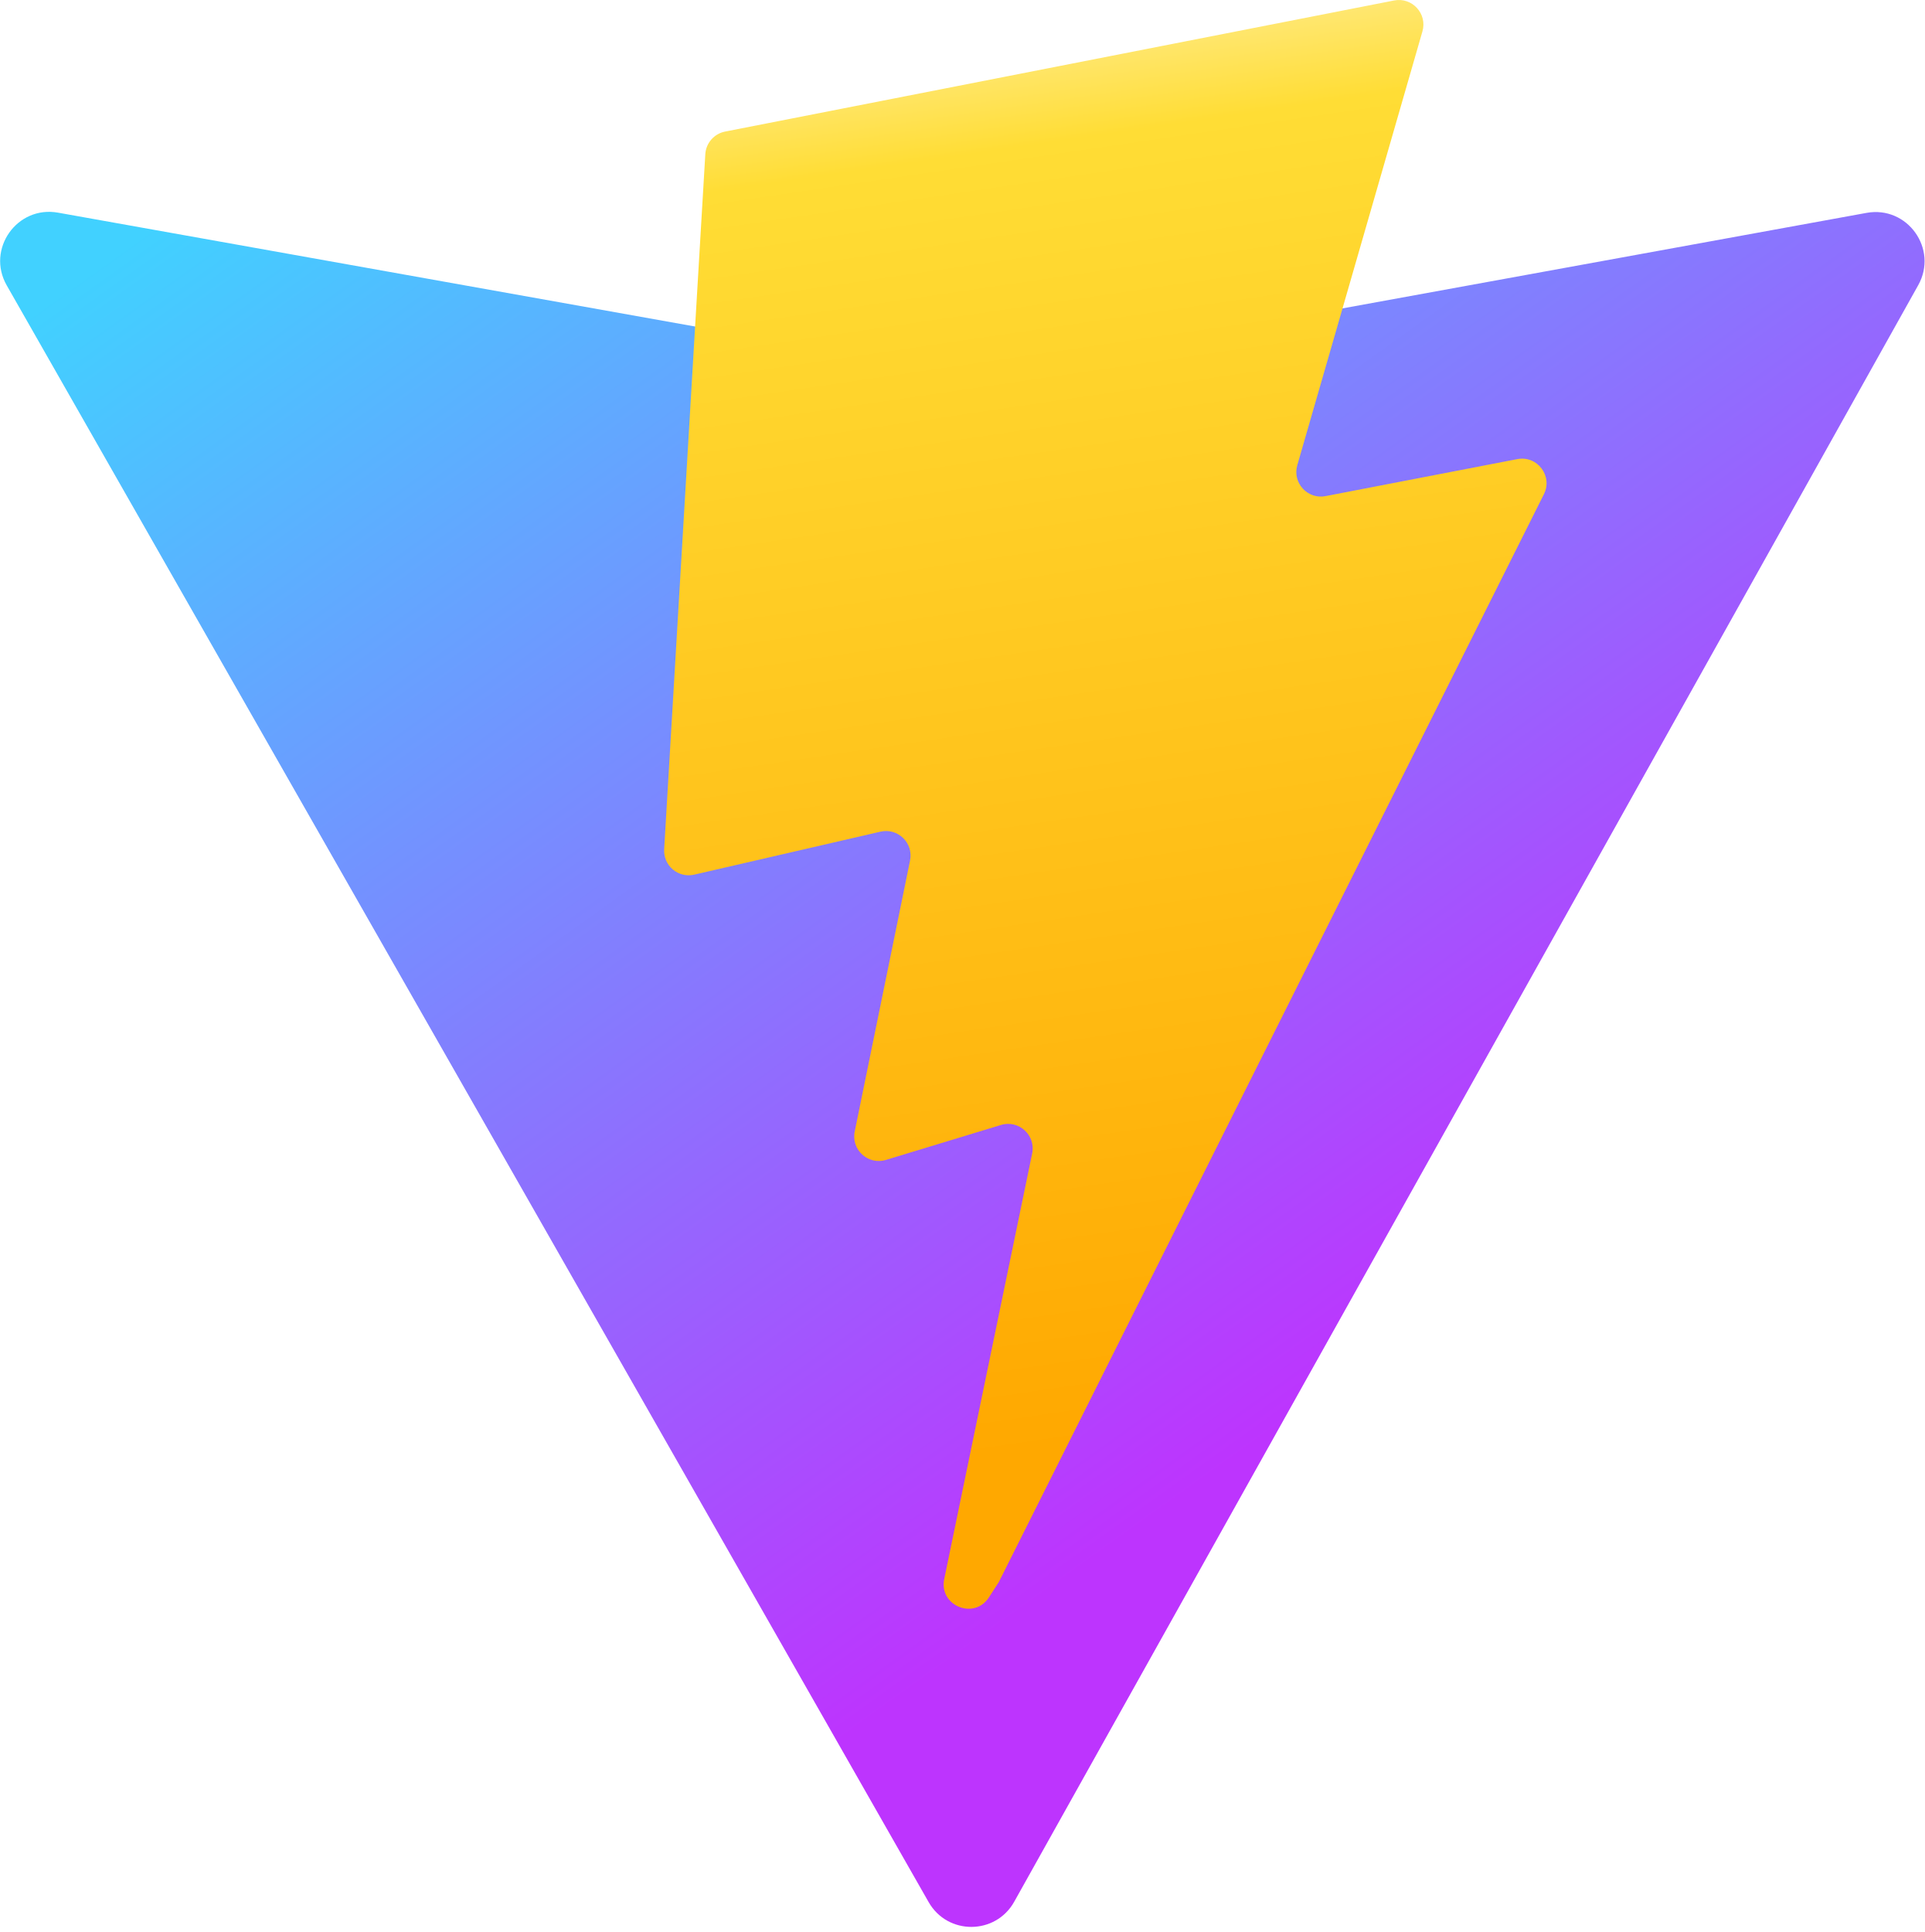
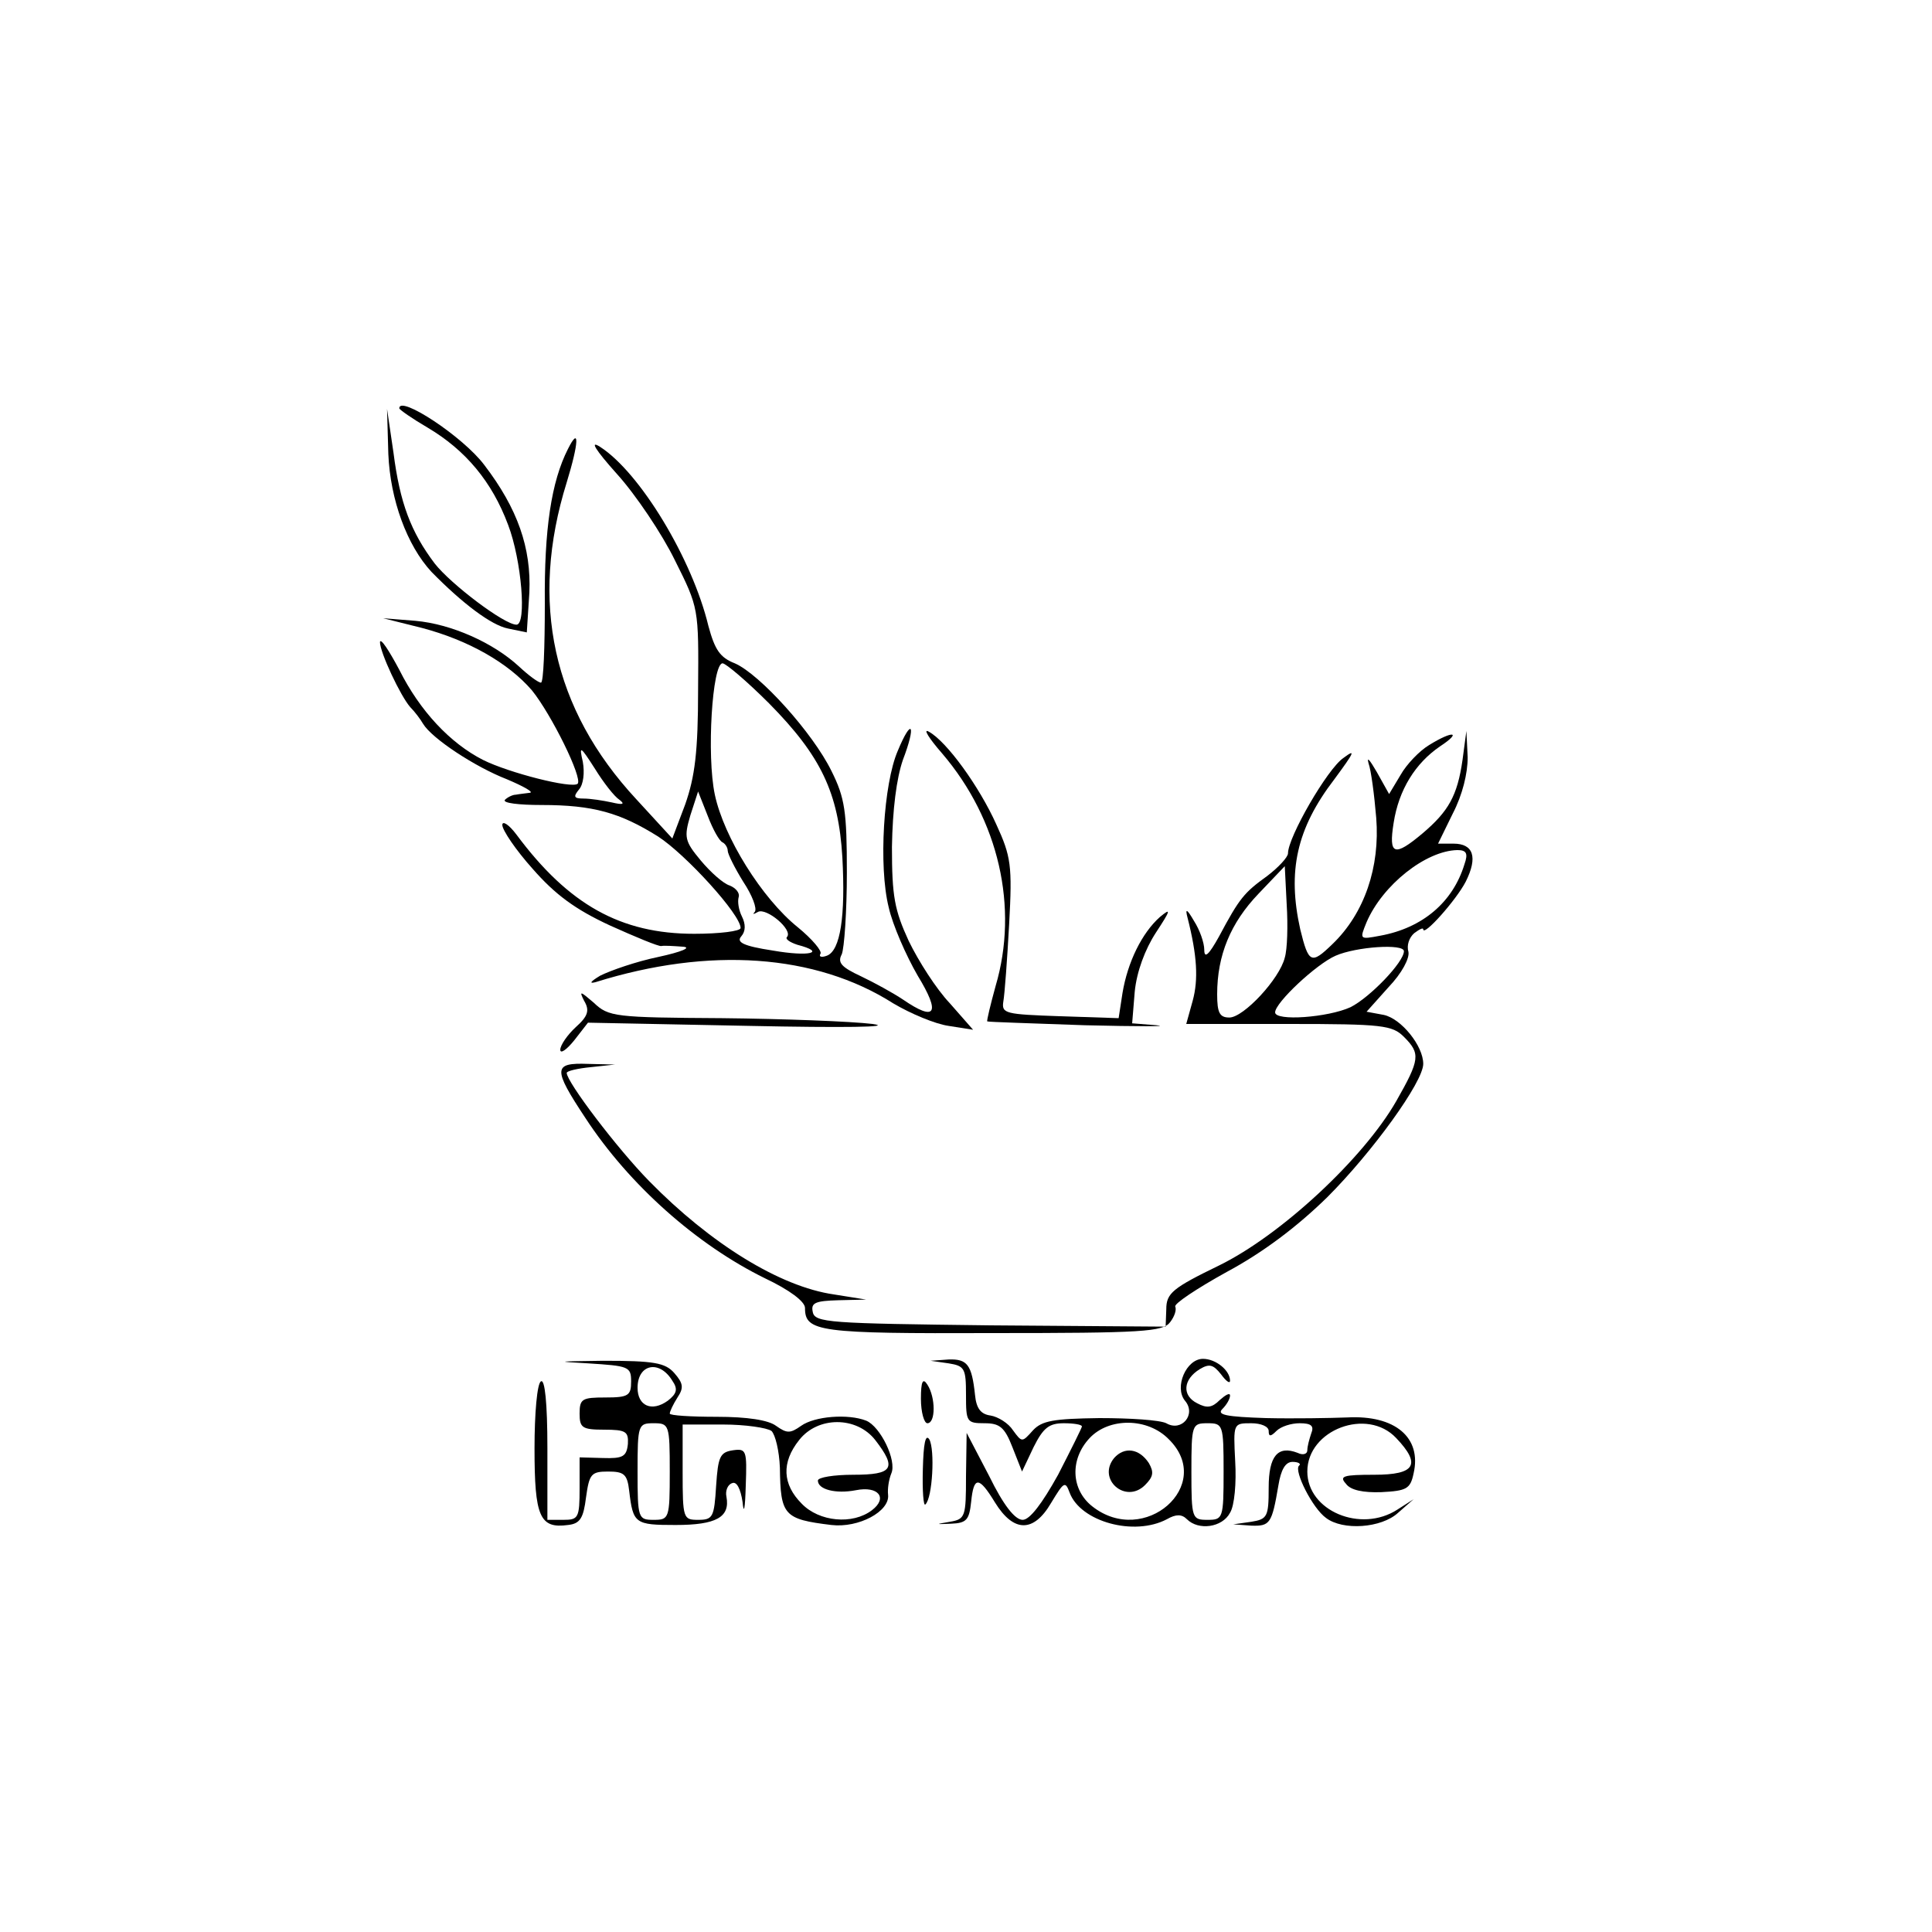
- <svg xmlns="http://www.w3.org/2000/svg" aria-hidden="true" role="img" class="iconify iconify--logos" width="31.88" height="32" preserveAspectRatio="xMidYMid meet" viewBox="0 0 256 257">
-   <defs>
-     <linearGradient id="IconifyId1813088fe1fbc01fb466" x1="-.828%" x2="57.636%" y1="7.652%" y2="78.411%">
-       <stop offset="0%" stop-color="#41D1FF" />
-       <stop offset="100%" stop-color="#BD34FE" />
-     </linearGradient>
-     <linearGradient id="IconifyId1813088fe1fbc01fb467" x1="43.376%" x2="50.316%" y1="2.242%" y2="89.03%">
-       <stop offset="0%" stop-color="#FFEA83" />
-       <stop offset="8.333%" stop-color="#FFDD35" />
-       <stop offset="100%" stop-color="#FFA800" />
-     </linearGradient>
-   </defs>
-   <path fill="url(#IconifyId1813088fe1fbc01fb466)" d="M255.153 37.938L134.897 252.976c-2.483 4.44-8.862 4.466-11.382.048L.875 37.958c-2.746-4.814 1.371-10.646 6.827-9.67l120.385 21.517a6.537 6.537 0 0 0 2.322-.004l117.867-21.483c5.438-.991 9.574 4.796 6.877 9.62Z" />
-   <path fill="url(#IconifyId1813088fe1fbc01fb467)" d="M185.432.063L96.44 17.501a3.268 3.268 0 0 0-2.634 3.014l-5.474 92.456a3.268 3.268 0 0 0 3.997 3.378l24.777-5.718c2.318-.535 4.413 1.507 3.936 3.838l-7.361 36.047c-.495 2.426 1.782 4.5 4.151 3.78l15.304-4.649c2.372-.72 4.652 1.36 4.15 3.788l-11.698 56.621c-.732 3.542 3.979 5.473 5.943 2.437l1.313-2.028l72.516-144.72c1.215-2.423-.88-5.186-3.54-4.672l-25.505 4.922c-2.396.462-4.435-1.77-3.759-4.114l16.646-57.705c.677-2.35-1.37-4.583-3.769-4.113Z" />
+ <svg xmlns="http://www.w3.org/2000/svg" version="1.0" width="300pt" height="300pt" viewBox="0 0 300 300" preserveAspectRatio="xMidYMid meet">
+   <g transform="translate(0,300) scale(0.1,-0.1)" fill="#000000" stroke="none">
+     <path d="M620 2366 c0 -2 20 -16 44 -30 59 -35 100 -84 125 -151 21 -55 29 -155 13 -155 -19 0 -102 63 -127 95 -37 49 -54 94 -64 172 l-10 68 2 -70 c3 -71 29 -142 67 -183 48 -49 93 -83 119 -88 l29 -6 4 62 c3 69 -18 130 -70 198 -33 44 -132 109 -132 88z" />
+     <path d="M882 2303 c-26 -51 -37 -125 -36 -240 0 -68 -2 -123 -6 -123 -4 0 -19 11 -34 25 -40 37 -105 66 -161 71 l-50 4 60 -15 c72 -19 134 -54 171 -97 30 -37 79 -136 71 -145 -9 -8 -107 17 -147 37 -51 26 -98 76 -130 140 -16 30 -29 50 -30 43 0 -16 32 -84 47 -101 7 -7 16 -19 20 -26 14 -23 81 -67 130 -86 26 -11 42 -20 36 -21 -7 -1 -17 -2 -22 -3 -5 0 -13 -4 -17 -8 -4 -5 22 -8 57 -8 80 0 122 -12 181 -49 43 -28 128 -121 128 -142 0 -5 -33 -9 -72 -9 -114 0 -195 45 -276 154 -12 16 -22 22 -22 15 0 -8 21 -39 47 -68 35 -40 66 -63 120 -88 40 -18 76 -33 80 -32 4 1 19 0 33 -1 15 -1 -1 -8 -38 -16 -34 -7 -74 -21 -90 -29 -15 -9 -18 -13 -7 -10 176 55 341 44 462 -33 27 -16 65 -32 86 -35 l38 -6 -36 41 c-21 22 -49 66 -64 97 -22 48 -26 69 -26 146 1 58 7 106 17 135 21 55 14 67 -8 14 -22 -51 -30 -179 -14 -243 6 -27 27 -75 45 -106 36 -59 28 -72 -23 -37 -15 10 -44 26 -65 36 -30 14 -37 21 -30 34 4 9 8 67 8 127 0 95 -3 116 -24 158 -29 59 -111 150 -150 167 -23 9 -31 21 -41 58 -25 104 -106 238 -168 278 -17 11 -8 -4 26 -42 29 -32 70 -93 90 -134 37 -74 37 -74 36 -200 0 -98 -5 -136 -20 -179 l-20 -53 -56 61 c-130 140 -166 306 -108 492 19 62 20 88 2 52z m312 -395 c81 -82 108 -139 114 -239 5 -92 -3 -145 -24 -153 -8 -3 -13 -2 -10 3 3 4 -13 23 -35 41 -56 45 -115 140 -129 206 -13 61 -4 204 12 204 5 0 38 -28 72 -62z m-232 -150 c9 -7 5 -8 -12 -4 -14 3 -33 6 -44 6 -15 0 -16 3 -7 14 7 8 9 26 6 43 -6 26 -4 25 19 -11 13 -21 30 -43 38 -48z m160 -66 c4 -2 8 -8 8 -13 0 -5 11 -27 24 -48 14 -21 22 -42 18 -47 -4 -4 -2 -4 5 0 13 7 55 -28 45 -39 -3 -3 4 -8 16 -12 46 -12 19 -19 -38 -9 -46 7 -57 13 -49 22 7 8 7 19 1 31 -5 10 -7 23 -5 30 2 6 -4 14 -14 18 -10 3 -30 21 -45 39 -25 30 -26 36 -16 70 l12 37 15 -38 c8 -21 18 -39 23 -41z" />
+     <path d="M1463 1830 c88 -103 119 -239 83 -361 -8 -29 -14 -54 -13 -55 1 -1 70 -3 152 -6 83 -2 133 -2 111 0 l-38 3 4 49 c3 31 16 66 33 92 23 35 24 39 6 24 -28 -25 -50 -70 -58 -118 l-6 -39 -91 3 c-85 3 -91 4 -88 23 2 11 6 65 9 120 5 91 3 105 -20 155 -26 58 -77 129 -105 144 -9 5 0 -10 21 -34z" />
+     <path d="M2219 1843 c-15 -9 -35 -30 -44 -46 l-18 -30 -19 34 c-11 19 -16 25 -13 14 4 -11 9 -49 12 -85 6 -76 -18 -148 -68 -196 -33 -32 -37 -30 -50 23 -20 90 -6 156 53 233 31 42 34 48 14 33 -25 -17 -86 -123 -86 -148 0 -6 -15 -22 -32 -35 -36 -26 -43 -34 -75 -94 -16 -29 -23 -35 -23 -21 0 11 -7 31 -16 45 -11 19 -14 20 -10 5 15 -59 17 -96 8 -129 l-10 -36 159 0 c146 0 161 -2 179 -20 26 -26 25 -35 -12 -100 -51 -89 -179 -208 -275 -255 -72 -35 -82 -43 -82 -68 l-1 -27 -272 2 c-251 3 -273 4 -276 21 -3 14 4 17 40 18 l43 1 -50 8 c-84 12 -192 79 -287 176 -50 51 -128 154 -128 168 0 3 17 7 38 9 l37 4 -42 1 c-54 2 -55 -7 -4 -84 68 -104 173 -197 279 -249 38 -18 62 -36 62 -46 0 -37 21 -40 292 -39 232 0 264 2 275 17 7 9 10 19 8 24 -3 4 33 28 80 54 56 30 109 70 156 116 70 70 149 179 149 207 0 28 -34 70 -61 76 l-27 5 34 38 c21 22 33 45 31 55 -3 10 1 22 9 29 8 6 14 9 14 6 0 -12 51 45 66 74 19 38 12 59 -19 59 l-24 0 23 47 c15 29 23 62 23 87 l-2 41 -6 -45 c-8 -56 -22 -80 -62 -114 -44 -37 -53 -34 -45 16 8 52 34 93 72 119 35 23 20 25 -17 2z m55 -185 c-18 -59 -65 -99 -131 -111 -32 -6 -32 -6 -21 21 25 58 92 111 141 112 14 0 17 -5 11 -22z m-279 -145 c-8 -33 -64 -93 -86 -93 -15 0 -19 7 -19 36 0 61 21 111 64 156 l41 43 3 -60 c2 -32 1 -69 -3 -82z m185 10 c0 -17 -53 -72 -83 -87 -35 -16 -117 -22 -117 -8 0 15 64 75 94 88 32 14 106 19 106 7z" />
+     <path d="M907 1446 c9 -15 6 -24 -13 -41 -13 -12 -24 -28 -24 -35 0 -7 10 0 22 15 l21 27 251 -5 c145 -3 226 -2 191 3 -33 4 -138 8 -234 9 -166 1 -176 2 -199 24 -21 18 -23 19 -15 3z" />
+     <path d="M913 883 c63 -4 67 -5 67 -28 0 -22 -4 -25 -40 -25 -36 0 -40 -2 -40 -25 0 -22 4 -25 38 -25 34 0 38 -3 37 -22 -2 -20 -8 -23 -39 -22 l-36 1 0 -48 c0 -46 -2 -49 -25 -49 l-25 0 0 111 c0 71 -4 108 -10 104 -6 -3 -10 -50 -10 -104 0 -106 8 -125 52 -119 19 2 24 11 28 43 5 36 8 40 34 40 25 0 30 -4 33 -30 6 -51 9 -53 72 -53 63 0 85 12 79 44 -2 9 2 19 9 21 7 3 13 -9 16 -29 2 -21 4 -11 5 25 2 55 1 58 -20 55 -20 -3 -23 -10 -26 -55 -3 -49 -5 -53 -28 -53 -23 0 -24 2 -24 74 l0 74 63 0 c34 0 68 -5 75 -10 6 -6 12 -31 13 -57 1 -74 6 -80 80 -89 42 -5 91 21 88 47 -1 9 1 23 5 33 9 20 -17 73 -39 82 -28 11 -80 7 -101 -8 -17 -12 -22 -12 -39 0 -12 9 -45 14 -92 14 -40 0 -73 2 -73 5 0 3 5 14 12 25 10 15 9 22 -5 38 -14 16 -32 19 -110 19 -72 -1 -77 -1 -24 -4z m131 -27 c9 -13 7 -20 -7 -31 -25 -18 -47 -8 -47 20 0 37 34 44 54 11z m-4 -141 c0 -73 -1 -75 -25 -75 -24 0 -25 2 -25 75 0 73 1 75 25 75 24 0 25 -2 25 -75z m319 49 c34 -44 28 -54 -34 -54 -30 0 -55 -4 -55 -9 0 -14 28 -21 59 -15 35 7 50 -12 25 -31 -30 -23 -82 -18 -109 10 -30 30 -32 64 -4 99 29 37 89 37 118 0z" />
+     <path d="M1473 883 c25 -4 27 -8 27 -49 0 -42 1 -44 29 -44 23 0 31 -6 43 -37 l15 -38 18 38 c15 30 24 37 47 37 15 0 28 -2 28 -5 0 -2 -17 -36 -37 -75 -25 -45 -44 -70 -55 -70 -12 0 -30 23 -52 68 l-35 67 -1 -67 c0 -63 -1 -67 -25 -71 -23 -4 -23 -4 2 -3 24 1 28 6 31 34 4 40 12 40 37 -1 29 -47 60 -47 87 -1 20 33 22 35 29 16 17 -45 100 -68 151 -41 14 8 23 8 31 0 18 -18 55 -13 67 10 7 11 10 47 8 80 -3 59 -3 59 25 59 15 0 27 -5 27 -12 0 -9 3 -9 12 0 7 7 23 12 36 12 18 0 23 -4 18 -16 -3 -9 -6 -20 -6 -26 0 -6 -7 -8 -15 -4 -31 12 -45 -5 -45 -54 0 -45 -2 -49 -27 -53 l-28 -4 28 -2 c29 -1 32 3 42 62 4 25 11 37 22 37 9 0 14 -3 10 -6 -8 -8 21 -66 42 -81 26 -20 86 -16 112 8 l24 21 -25 -16 c-57 -37 -140 -2 -140 59 0 65 93 100 138 52 39 -41 30 -57 -34 -57 -48 0 -55 -2 -44 -14 7 -10 27 -14 55 -13 39 2 45 5 50 29 13 56 -29 91 -103 87 -26 -1 -83 -2 -126 -1 -62 2 -77 5 -68 14 7 7 12 16 12 21 0 5 -7 1 -16 -7 -12 -12 -20 -13 -35 -5 -24 12 -22 37 4 53 15 9 21 7 33 -8 8 -11 14 -15 14 -10 0 16 -22 34 -42 34 -26 0 -45 -44 -28 -65 18 -21 -5 -49 -29 -35 -10 5 -56 8 -104 8 -71 -1 -89 -4 -103 -19 -17 -19 -17 -19 -31 0 -7 11 -23 21 -35 23 -15 2 -22 11 -24 32 -5 47 -12 56 -41 55 l-28 -2 28 -4z m342 -118 c72 -71 -38 -168 -119 -104 -33 26 -35 73 -4 106 30 32 90 32 123 -2z m85 -50 c0 -73 -1 -75 -25 -75 -24 0 -25 2 -25 75 0 73 1 75 25 75 24 0 25 -2 25 -75z" />
+     <path d="M1730 736 c-27 -33 18 -72 48 -42 13 13 14 20 6 34 -15 23 -38 26 -54 8z" />
+     <path d="M1430 828 c0 -21 5 -38 10 -38 13 0 13 40 0 60 -7 11 -10 5 -10 -22z" />
+     <path d="M1433 719 c-1 -34 1 -59 4 -55 11 10 15 85 6 101 -6 9 -9 -7 -10 -46z" />
+   </g>
</svg>
